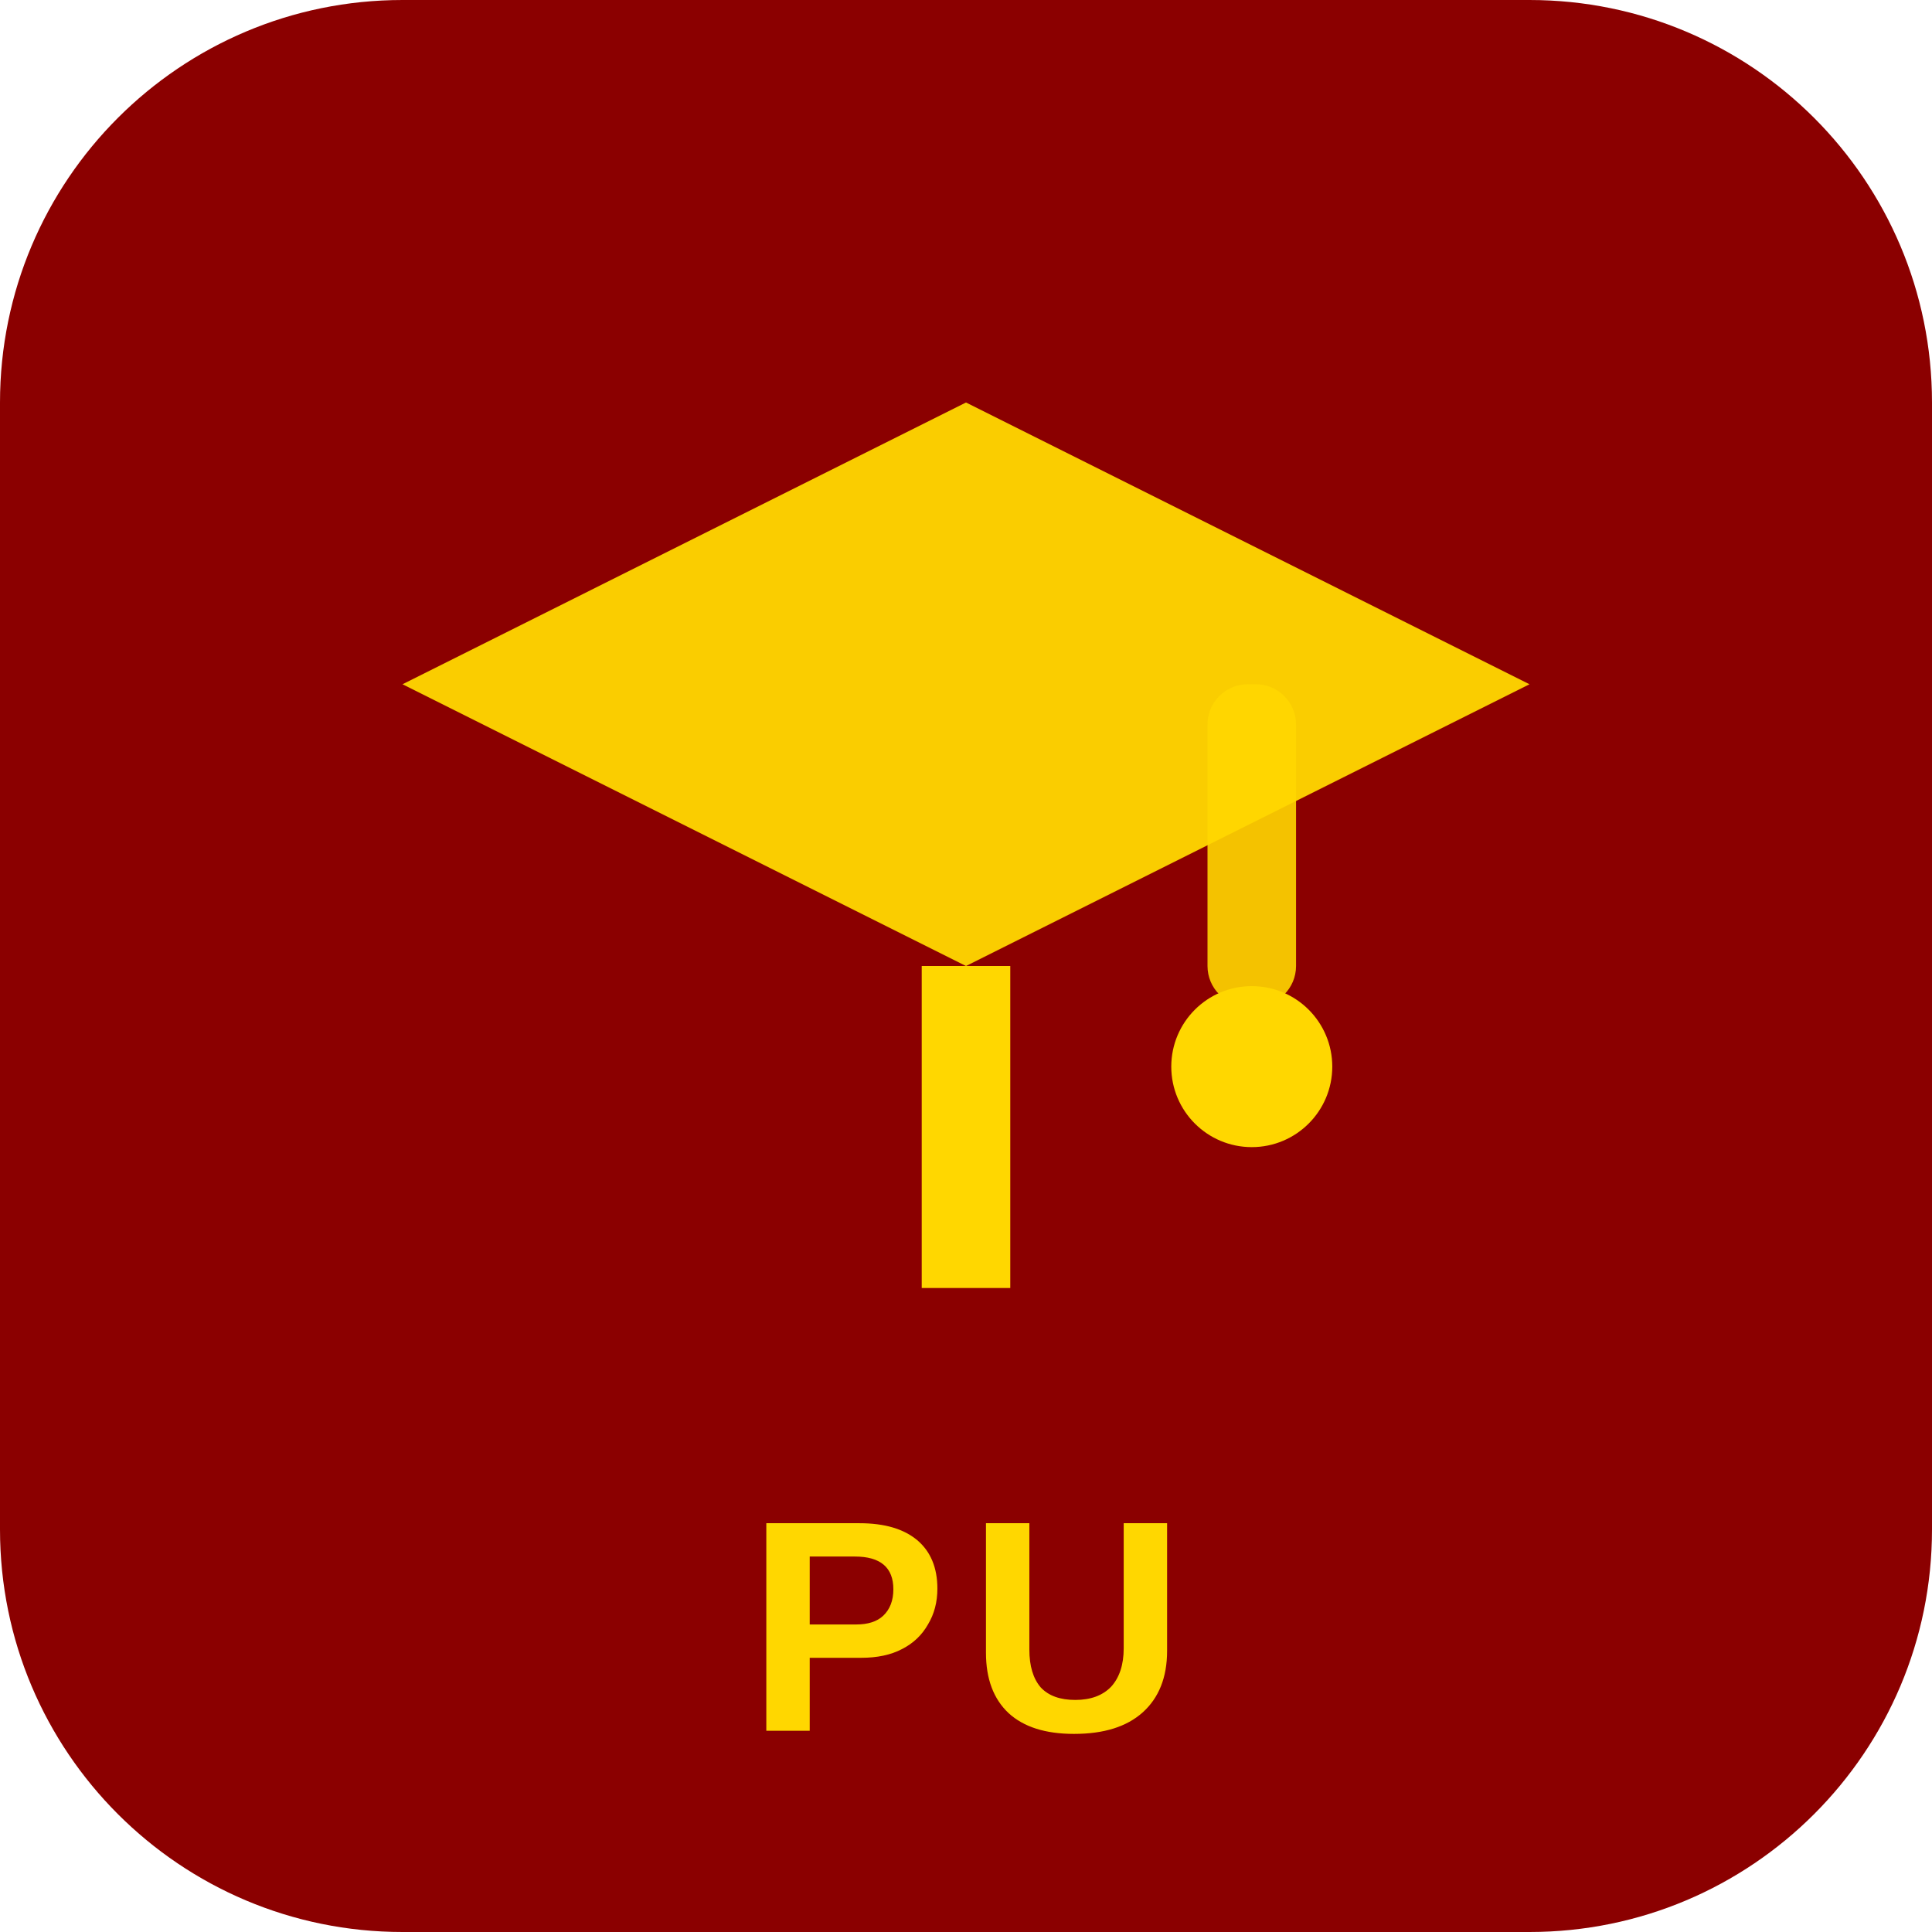
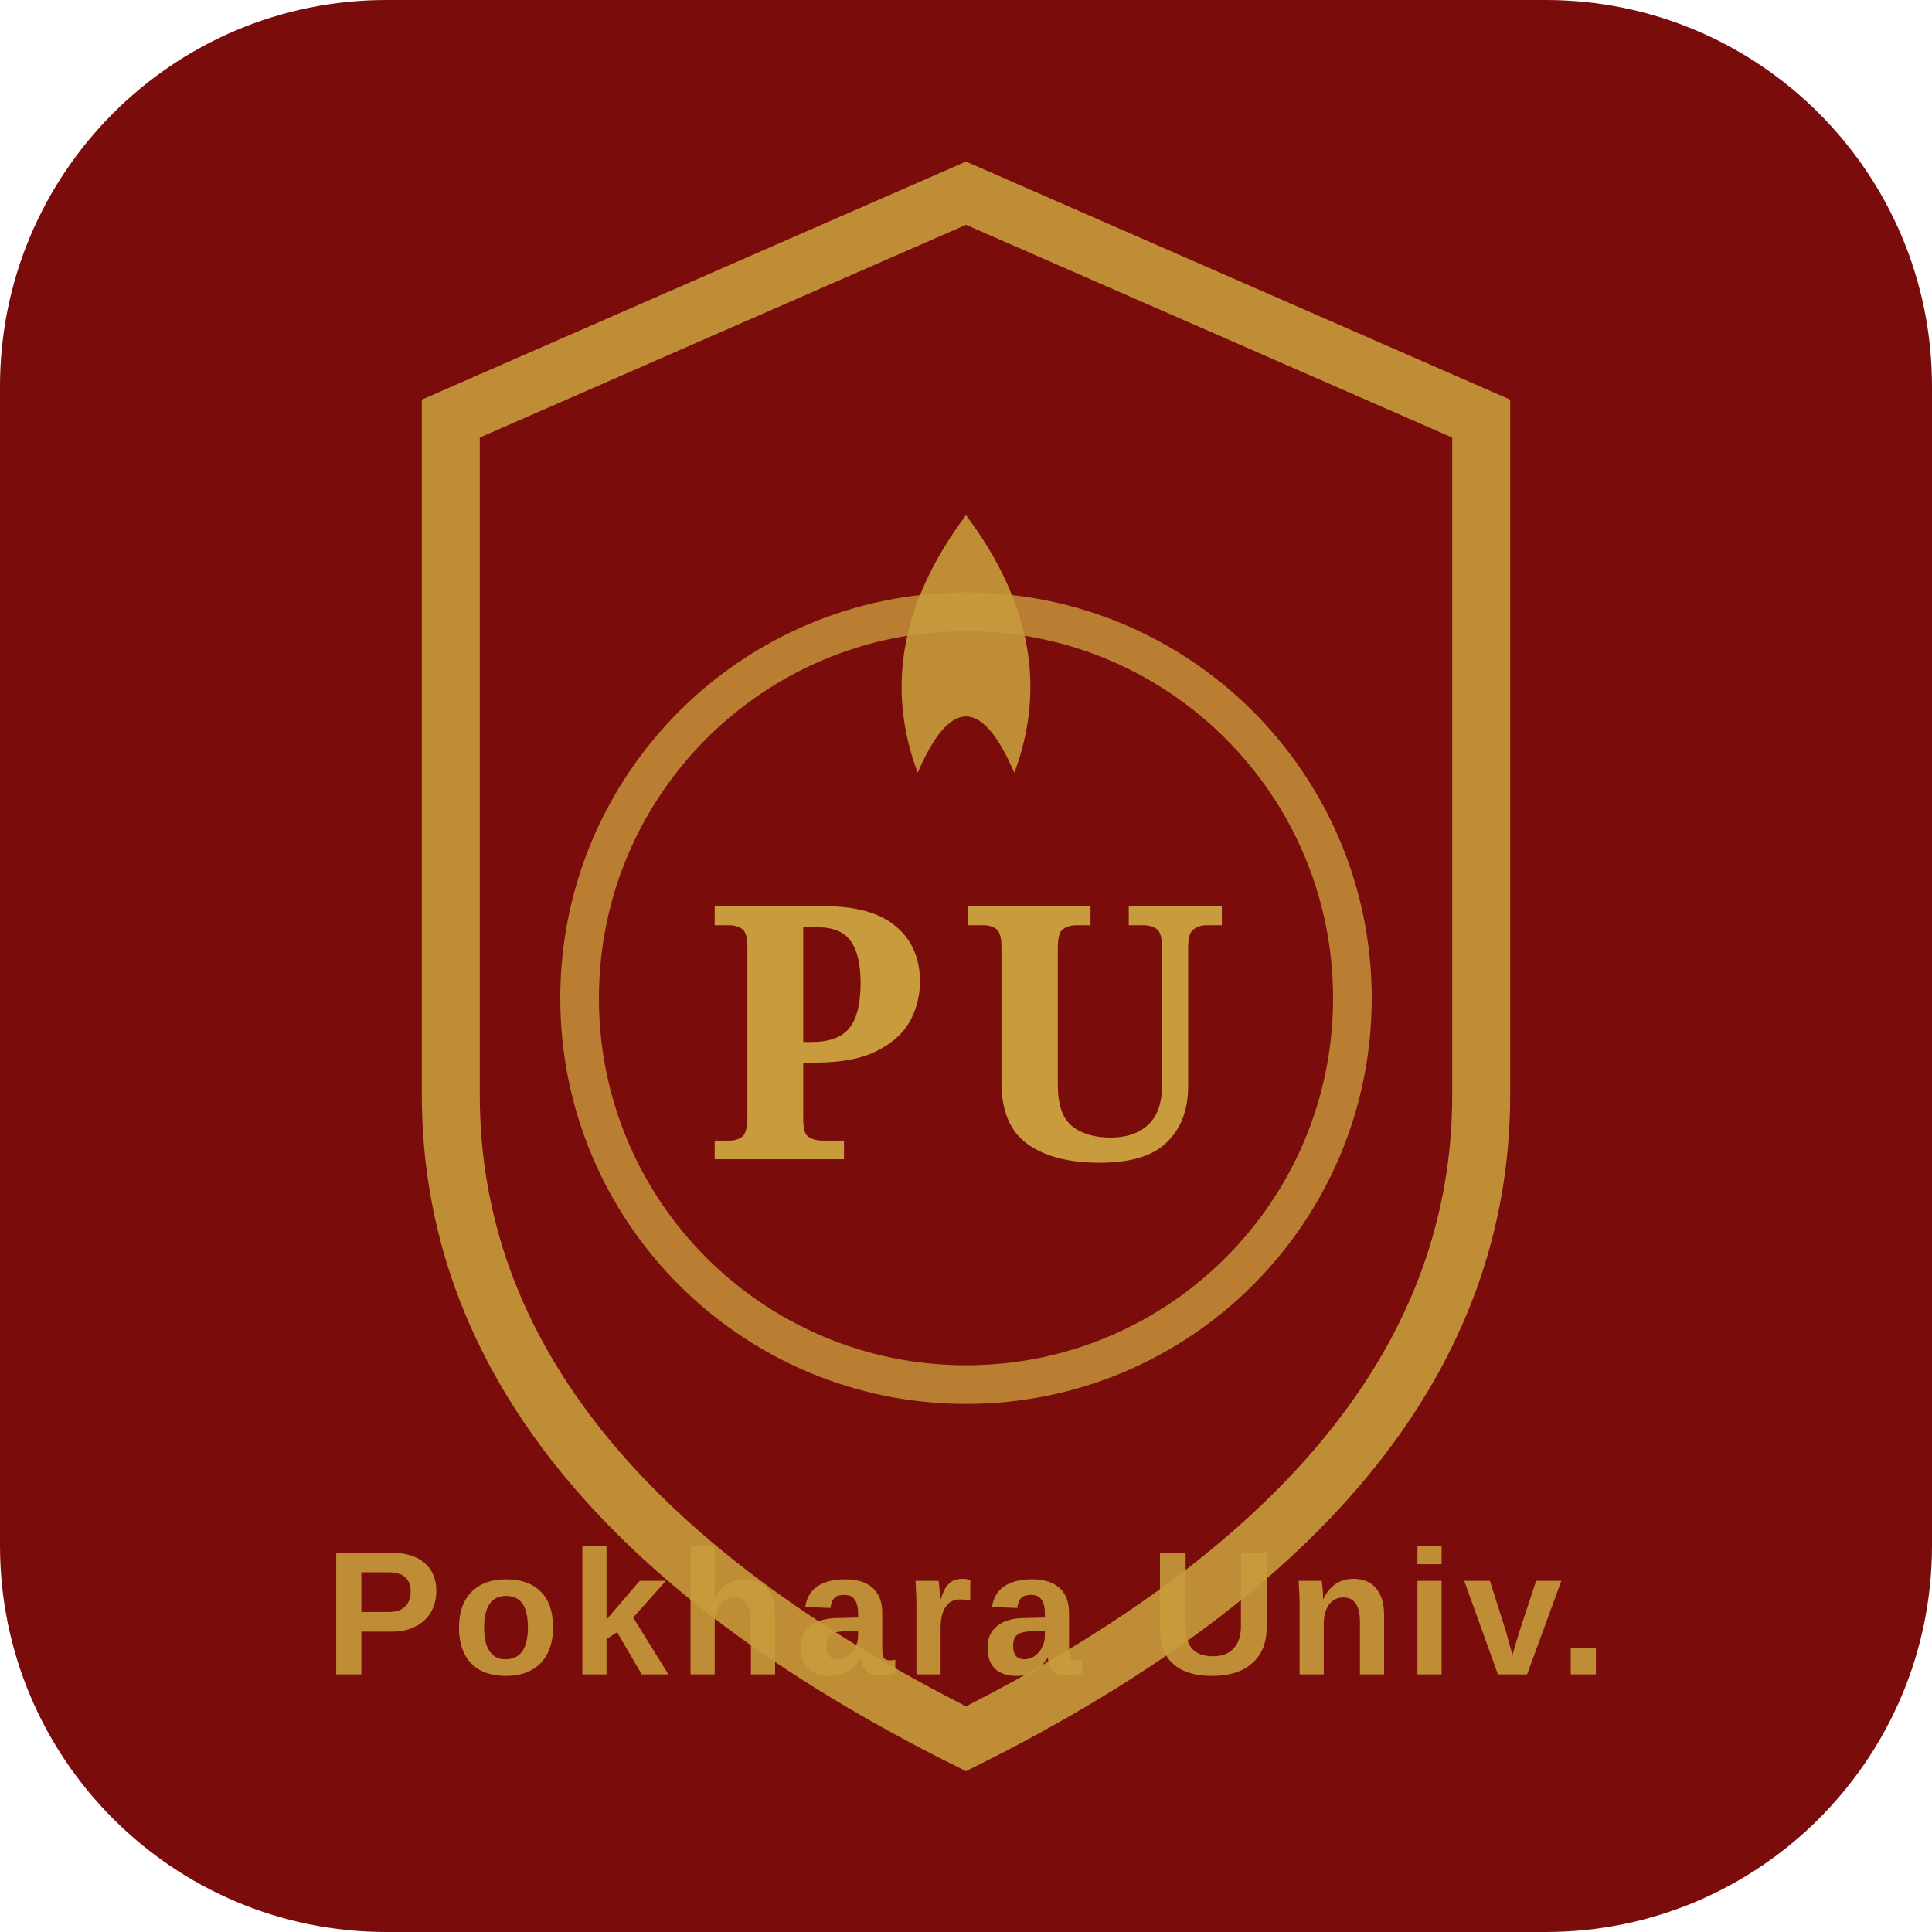
- <svg xmlns="http://www.w3.org/2000/svg" viewBox="0 0 48 48" width="48" height="48">
-   <rect width="48" height="48" rx="10" fill="#8B0000" />
-   <polygon points="24,10 38,17 24,24 10,17" fill="#FFD700" opacity="0.95" />
-   <line x1="24" y1="24" x2="24" y2="32" stroke="#FFD700" stroke-width="2.2" />
-   <rect x="30" y="17" width="2.2" height="8" rx="1" fill="#FFD700" opacity="0.9" />
-   <circle cx="31.1" cy="26.5" r="2" fill="#FFD700" />
-   <text x="24" y="43" text-anchor="middle" font-family="Arial,sans-serif" font-size="7.5" font-weight="700" fill="#FFD700" letter-spacing="0.5">PU</text>
+ <svg xmlns="http://www.w3.org/2000/svg" viewBox="0 0 60 60" width="60" height="60">
+   <rect width="60" height="60" rx="12" fill="#7B0C0C" />
+   <path d="M30 6 L46 13 L46 34 Q46 46 30 54 Q14 46 14 34 L14 13 Z" fill="none" stroke="#C89B3C" stroke-width="1.8" opacity="0.9" />
+   <circle cx="30" cy="31" r="12" fill="none" stroke="#C89B3C" stroke-width="1.2" opacity="0.8" />
+   <path d="M30 16 Q27 20 28.5 24 Q30 20.5 31.5 24 Q33 20 30 16Z" fill="#C89B3C" opacity="0.9" />
+   <text x="30" y="36" text-anchor="middle" font-family="Georgia,serif" font-size="11" font-weight="700" fill="#C89B3C" letter-spacing="1">PU</text>
+   <text x="30" y="52" text-anchor="middle" font-family="Arial,sans-serif" font-size="5.5" font-weight="600" fill="#C89B3C" letter-spacing="0.3" opacity="0.9">Pokhara Univ.</text>
</svg>
